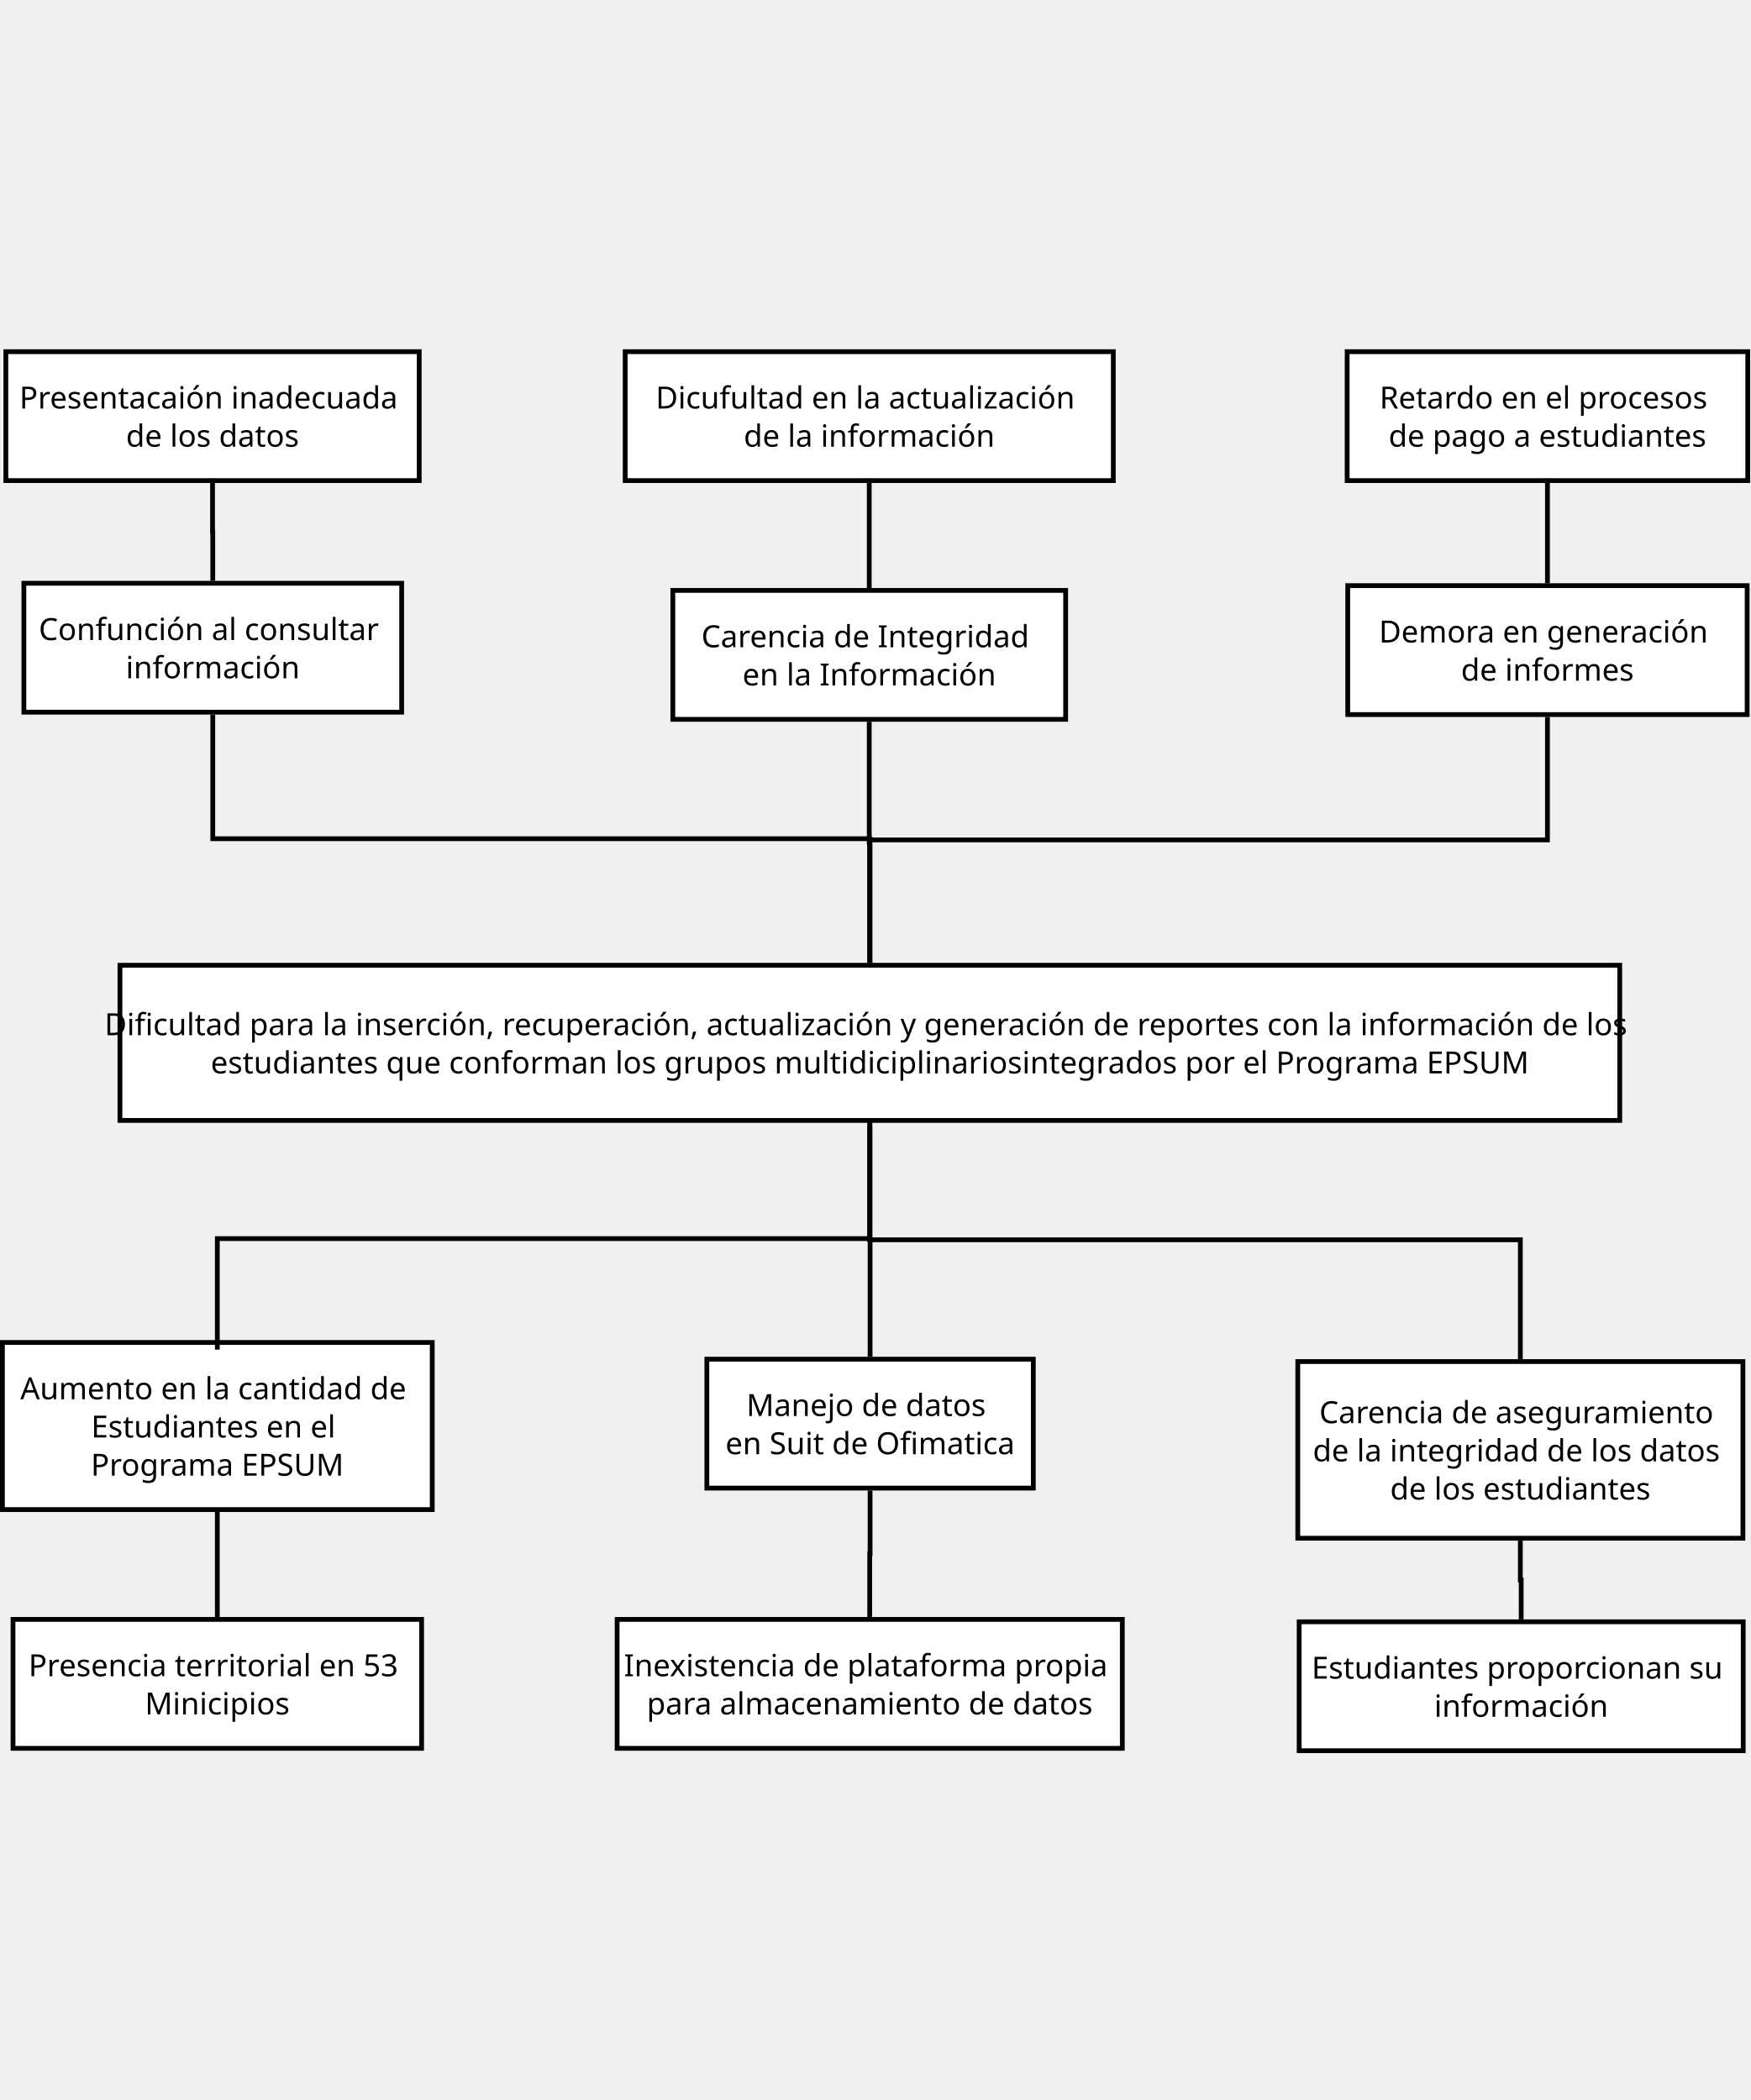
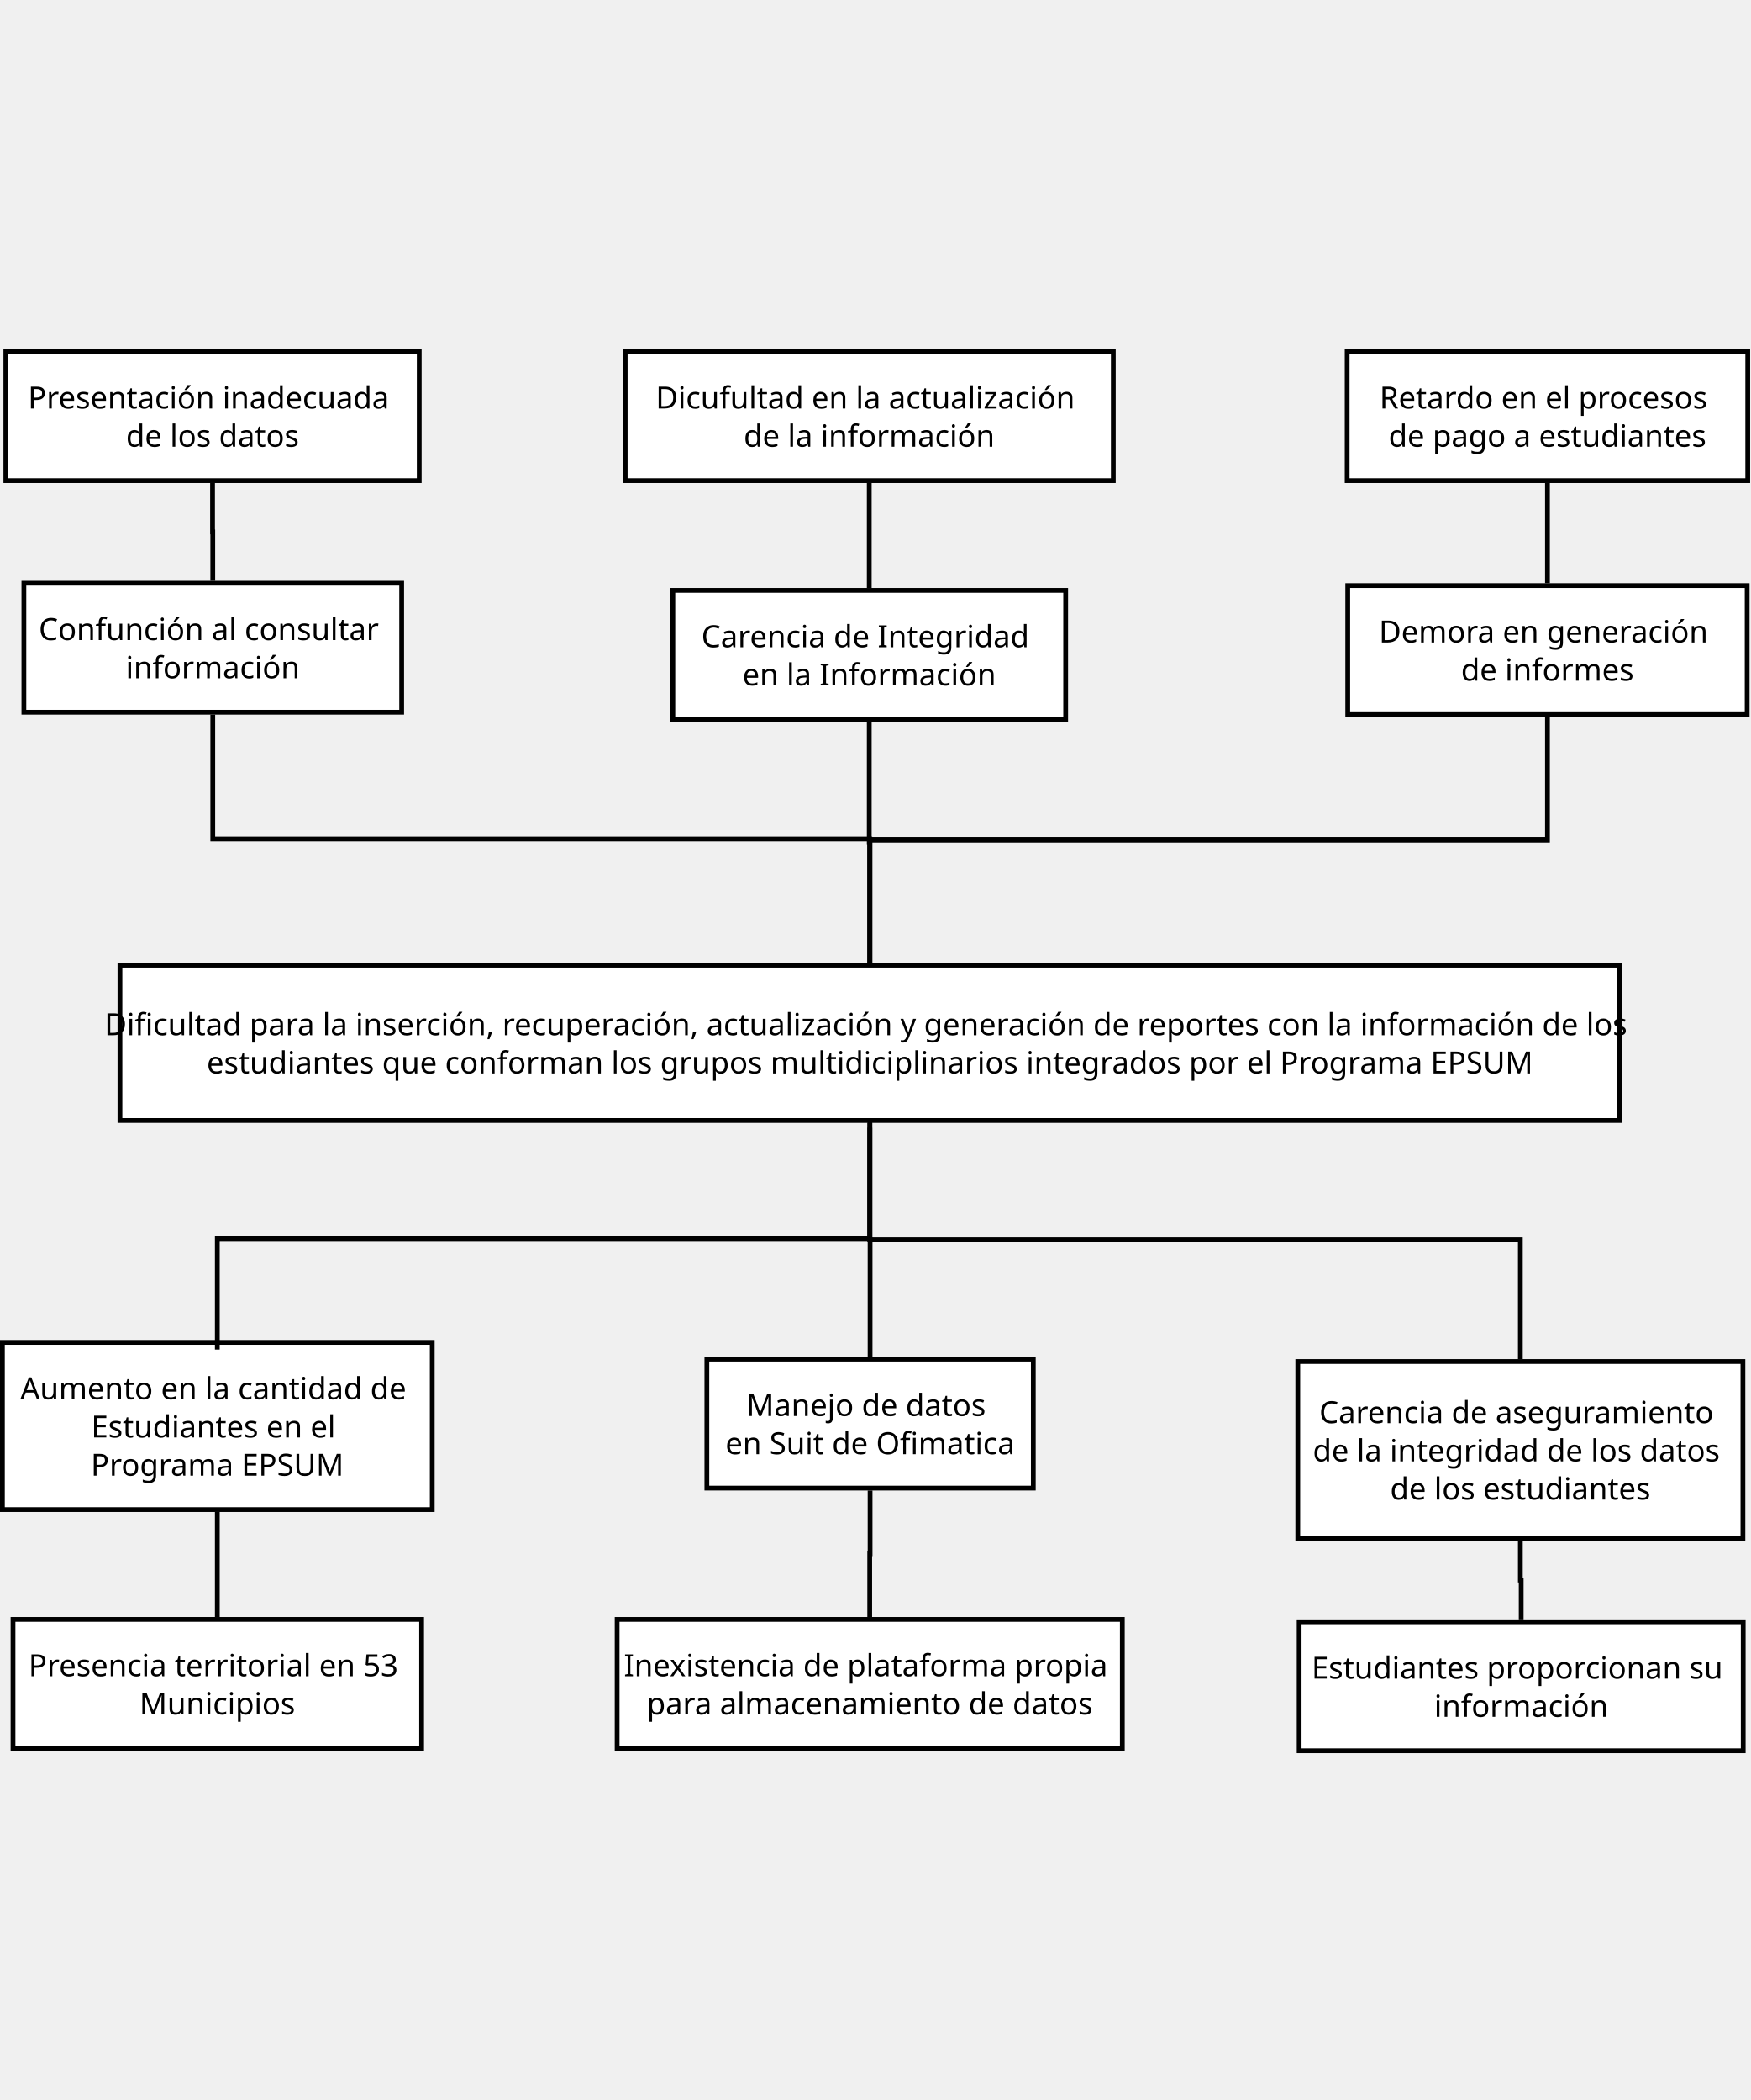
<svg xmlns="http://www.w3.org/2000/svg" width="40cm" height="48cm" viewBox="140 1 733 589">
  <g>
    <rect style="fill: #ffffff" x="190.225" y="260" width="628.05" height="65" />
    <rect style="fill: none; fill-opacity:0; stroke-width: 2; stroke: #000000" x="190.225" y="260" width="628.05" height="65" />
    <text font-size="12.8" style="fill: #000000;text-anchor:middle;font-family:sans-serif;font-style:normal;font-weight:normal" x="504.25" y="289.3">
      <tspan x="504.25" y="289.3">Dificultad para la inserción, recuperación, actualización y generación de reportes con la información de los </tspan>
-       <tspan x="504.25" y="305.3">estudiantes que conforman los grupos multidiciplinariosintegrados por el Programa EPSUM </tspan>
+       <tspan x="504.25" y="305.3">estudiantes que conforman los grupos multidiciplinarios integrados por el Programa EPSUM </tspan>
    </text>
  </g>
  <text font-size="12.8" style="fill: #000000;text-anchor:start;font-family:sans-serif;font-style:normal;font-weight:normal" x="504.25" y="292.5">
    <tspan x="504.25" y="292.5" />
  </text>
  <g>
    <rect style="fill: #ffffff" x="141" y="418" width="180" height="70" />
    <rect style="fill: none; fill-opacity:0; stroke-width: 2; stroke: #000000" x="141" y="418" width="180" height="70" />
    <text font-size="12.8" style="fill: #000000;text-anchor:middle;font-family:sans-serif;font-style:normal;font-weight:normal" x="231" y="441.8">
      <tspan x="231" y="441.8">Aumento en la cantidad de </tspan>
      <tspan x="231" y="457.8">Estudiantes en el </tspan>
      <tspan x="231" y="473.8">Programa EPSUM</tspan>
    </text>
  </g>
  <g>
    <rect style="fill: #ffffff" x="398.42" y="534" width="211.55" height="54" />
    <rect style="fill: none; fill-opacity:0; stroke-width: 2; stroke: #000000" x="398.42" y="534" width="211.55" height="54" />
    <text font-size="12.8" style="fill: #000000;text-anchor:middle;font-family:sans-serif;font-style:normal;font-weight:normal" x="504.195" y="557.8">
      <tspan x="504.195" y="557.8">Inexistencia de plataforma propia</tspan>
      <tspan x="504.195" y="573.8">para almacenamiento de datos</tspan>
    </text>
  </g>
  <text font-size="12.8" style="fill: #000000;text-anchor:start;font-family:sans-serif;font-style:normal;font-weight:normal" x="231" y="453">
    <tspan x="231" y="453" />
  </text>
  <g>
    <rect style="fill: #ffffff" x="683.45" y="426" width="186.4" height="74" />
    <rect style="fill: none; fill-opacity:0; stroke-width: 2; stroke: #000000" x="683.45" y="426" width="186.4" height="74" />
    <text font-size="12.8" style="fill: #000000;text-anchor:middle;font-family:sans-serif;font-style:normal;font-weight:normal" x="776.65" y="451.8">
      <tspan x="776.65" y="451.8">Carencia de aseguramiento </tspan>
      <tspan x="776.65" y="467.8">de la integridad de los datos </tspan>
      <tspan x="776.65" y="483.8">de los estudiantes</tspan>
    </text>
  </g>
  <text font-size="12.8" style="fill: #000000;text-anchor:start;font-family:sans-serif;font-style:normal;font-weight:normal" x="776.65" y="463">
    <tspan x="776.65" y="463" />
  </text>
  <text font-size="12.8" style="fill: #000000;text-anchor:start;font-family:sans-serif;font-style:normal;font-weight:normal" x="504.25" y="292.5">
    <tspan x="504.25" y="292.5" />
  </text>
  <text font-size="12.8" style="fill: #000000;text-anchor:start;font-family:sans-serif;font-style:normal;font-weight:normal" x="776.65" y="463">
    <tspan x="776.65" y="463" />
  </text>
  <polyline style="fill: none; fill-opacity:0; stroke-width: 2; stroke: #000000" points="504.25,328 504.25,374.5 231,374.5 231,421 " />
  <polyline style="fill: none; fill-opacity:0; stroke-width: 2; stroke: #000000" points="504.25,325 504.25,374.995 776.65,374.995 776.65,424.991 " />
  <g>
    <rect style="fill: #ffffff" x="150" y="100" width="158.2" height="54" />
    <rect style="fill: none; fill-opacity:0; stroke-width: 2; stroke: #000000" x="150" y="100" width="158.2" height="54" />
    <text font-size="12.8" style="fill: #000000;text-anchor:middle;font-family:sans-serif;font-style:normal;font-weight:normal" x="229.1" y="123.8">
      <tspan x="229.1" y="123.8">Confunción al consultar </tspan>
      <tspan x="229.1" y="139.8">información</tspan>
    </text>
  </g>
  <g>
    <rect style="fill: #ffffff" x="421.75" y="103" width="164.5" height="54" />
    <rect style="fill: none; fill-opacity:0; stroke-width: 2; stroke: #000000" x="421.75" y="103" width="164.5" height="54" />
    <text font-size="12.8" style="fill: #000000;text-anchor:middle;font-family:sans-serif;font-style:normal;font-weight:normal" x="504" y="126.8">
      <tspan x="504" y="126.8">Carencia de Integridad</tspan>
      <tspan x="504" y="142.8">en la Información</tspan>
    </text>
  </g>
  <text font-size="12.8" style="fill: #000000;text-anchor:start;font-family:sans-serif;font-style:normal;font-weight:normal" x="504" y="130">
    <tspan x="504" y="130" />
  </text>
  <g>
    <rect style="fill: #ffffff" x="704.374" y="101" width="167.25" height="54" />
    <rect style="fill: none; fill-opacity:0; stroke-width: 2; stroke: #000000" x="704.374" y="101" width="167.25" height="54" />
    <text font-size="12.8" style="fill: #000000;text-anchor:middle;font-family:sans-serif;font-style:normal;font-weight:normal" x="787.999" y="124.8">
      <tspan x="787.999" y="124.8">Demora en generación</tspan>
      <tspan x="787.999" y="140.8">de informes</tspan>
    </text>
  </g>
  <text font-size="12.8" style="fill: #000000;text-anchor:start;font-family:sans-serif;font-style:normal;font-weight:normal" x="788" y="128">
    <tspan x="788" y="128" />
  </text>
  <g>
    <rect style="fill: #ffffff" x="704.124" y="3" width="167.75" height="54" />
    <rect style="fill: none; fill-opacity:0; stroke-width: 2; stroke: #000000" x="704.124" y="3" width="167.75" height="54" />
    <text font-size="12.8" style="fill: #000000;text-anchor:middle;font-family:sans-serif;font-style:normal;font-weight:normal" x="787.999" y="26.8">
      <tspan x="787.999" y="26.8">Retardo en el procesos </tspan>
      <tspan x="787.999" y="42.8">de pago a estudiantes</tspan>
    </text>
  </g>
  <polyline style="fill: none; fill-opacity:0; stroke-width: 2; stroke: #000000" points="787.999,156.007 787.999,207.499 504.25,207.499 504.25,258.992 " />
  <line style="fill: none; fill-opacity:0; stroke-width: 2; stroke: #000000" x1="787.999" y1="58.005" x2="787.999" y2="99.995" />
  <polyline style="fill: none; fill-opacity:0; stroke-width: 2; stroke: #000000" points="504,158.007 504,208.499 504.25,208.499 504.25,258.992 " />
  <polyline style="fill: none; fill-opacity:0; stroke-width: 2; stroke: #000000" points="229.1,155.007 229.1,206.999 504.25,206.999 504.25,258.992 " />
  <g>
    <rect style="fill: #ffffff" x="401.8" y="3" width="204.4" height="54" />
    <rect style="fill: none; fill-opacity:0; stroke-width: 2; stroke: #000000" x="401.8" y="3" width="204.4" height="54" />
    <text font-size="12.8" style="fill: #000000;text-anchor:middle;font-family:sans-serif;font-style:normal;font-weight:normal" x="504" y="26.8">
      <tspan x="504" y="26.8">Dicufultad en la actualización</tspan>
      <tspan x="504" y="42.8">de la información</tspan>
    </text>
  </g>
  <polyline style="fill: none; fill-opacity:0; stroke-width: 2; stroke: #000000" points="504,58.007 504,59.007 504,100.993 504,101.993 " />
  <g>
    <rect style="fill: #ffffff" x="142.45" y="3" width="173.1" height="54" />
    <rect style="fill: none; fill-opacity:0; stroke-width: 2; stroke: #000000" x="142.45" y="3" width="173.1" height="54" />
    <text font-size="12.8" style="fill: #000000;text-anchor:middle;font-family:sans-serif;font-style:normal;font-weight:normal" x="229" y="26.8">
-       <tspan x="229" y="26.8">Presentacaión inadecuada</tspan>
+       <tspan x="229" y="26.8">Presentación inadecuada</tspan>
      <tspan x="229" y="42.8">de los datos</tspan>
    </text>
  </g>
  <polyline style="fill: none; fill-opacity:0; stroke-width: 2; stroke: #000000" points="229,58.007 229,78.5 229.1,78.5 229.1,98.993 " />
  <g>
    <rect style="fill: #ffffff" x="145.45" y="534" width="171.1" height="54" />
    <rect style="fill: none; fill-opacity:0; stroke-width: 2; stroke: #000000" x="145.45" y="534" width="171.1" height="54" />
    <text font-size="12.8" style="fill: #000000;text-anchor:middle;font-family:sans-serif;font-style:normal;font-weight:normal" x="231" y="557.8">
      <tspan x="231" y="557.8">Presencia territorial en 53 </tspan>
-       <tspan x="231" y="573.8">Minicipios </tspan>
+       <tspan x="231" y="573.8">Municipios </tspan>
    </text>
  </g>
  <g>
    <rect style="fill: #ffffff" x="436" y="425" width="136.7" height="54" />
    <rect style="fill: none; fill-opacity:0; stroke-width: 2; stroke: #000000" x="436" y="425" width="136.7" height="54" />
    <text font-size="12.8" style="fill: #000000;text-anchor:middle;font-family:sans-serif;font-style:normal;font-weight:normal" x="504.35" y="448.8">
      <tspan x="504.35" y="448.8">Manejo de datos</tspan>
      <tspan x="504.35" y="464.8">en Suit de Ofimatica</tspan>
    </text>
  </g>
  <polyline style="fill: none; fill-opacity:0; stroke-width: 2; stroke: #000000" points="504.25,326.008 504.25,375.001 504.35,375.001 504.35,423.993 " />
  <polyline style="fill: none; fill-opacity:0; stroke-width: 2; stroke: #000000" points="231,489.009 231,490.009 231,531.993 231,532.993 " />
  <polyline style="fill: none; fill-opacity:0; stroke-width: 2; stroke: #000000" points="504.35,480.007 504.35,506.5 504.195,506.5 504.195,532.993 " />
  <g>
    <rect style="fill: #ffffff" x="684.024" y="535" width="185.95" height="54" />
    <rect style="fill: none; fill-opacity:0; stroke-width: 2; stroke: #000000" x="684.024" y="535" width="185.95" height="54" />
    <text font-size="12.8" style="fill: #000000;text-anchor:middle;font-family:sans-serif;font-style:normal;font-weight:normal" x="776.999" y="558.8">
      <tspan x="776.999" y="558.8">Estudiantes proporcionan su </tspan>
      <tspan x="776.999" y="574.8">información</tspan>
    </text>
  </g>
  <polyline style="fill: none; fill-opacity:0; stroke-width: 2; stroke: #000000" points="776.65,501.009 776.65,517.501 776.999,517.501 776.999,533.993 " />
</svg>
